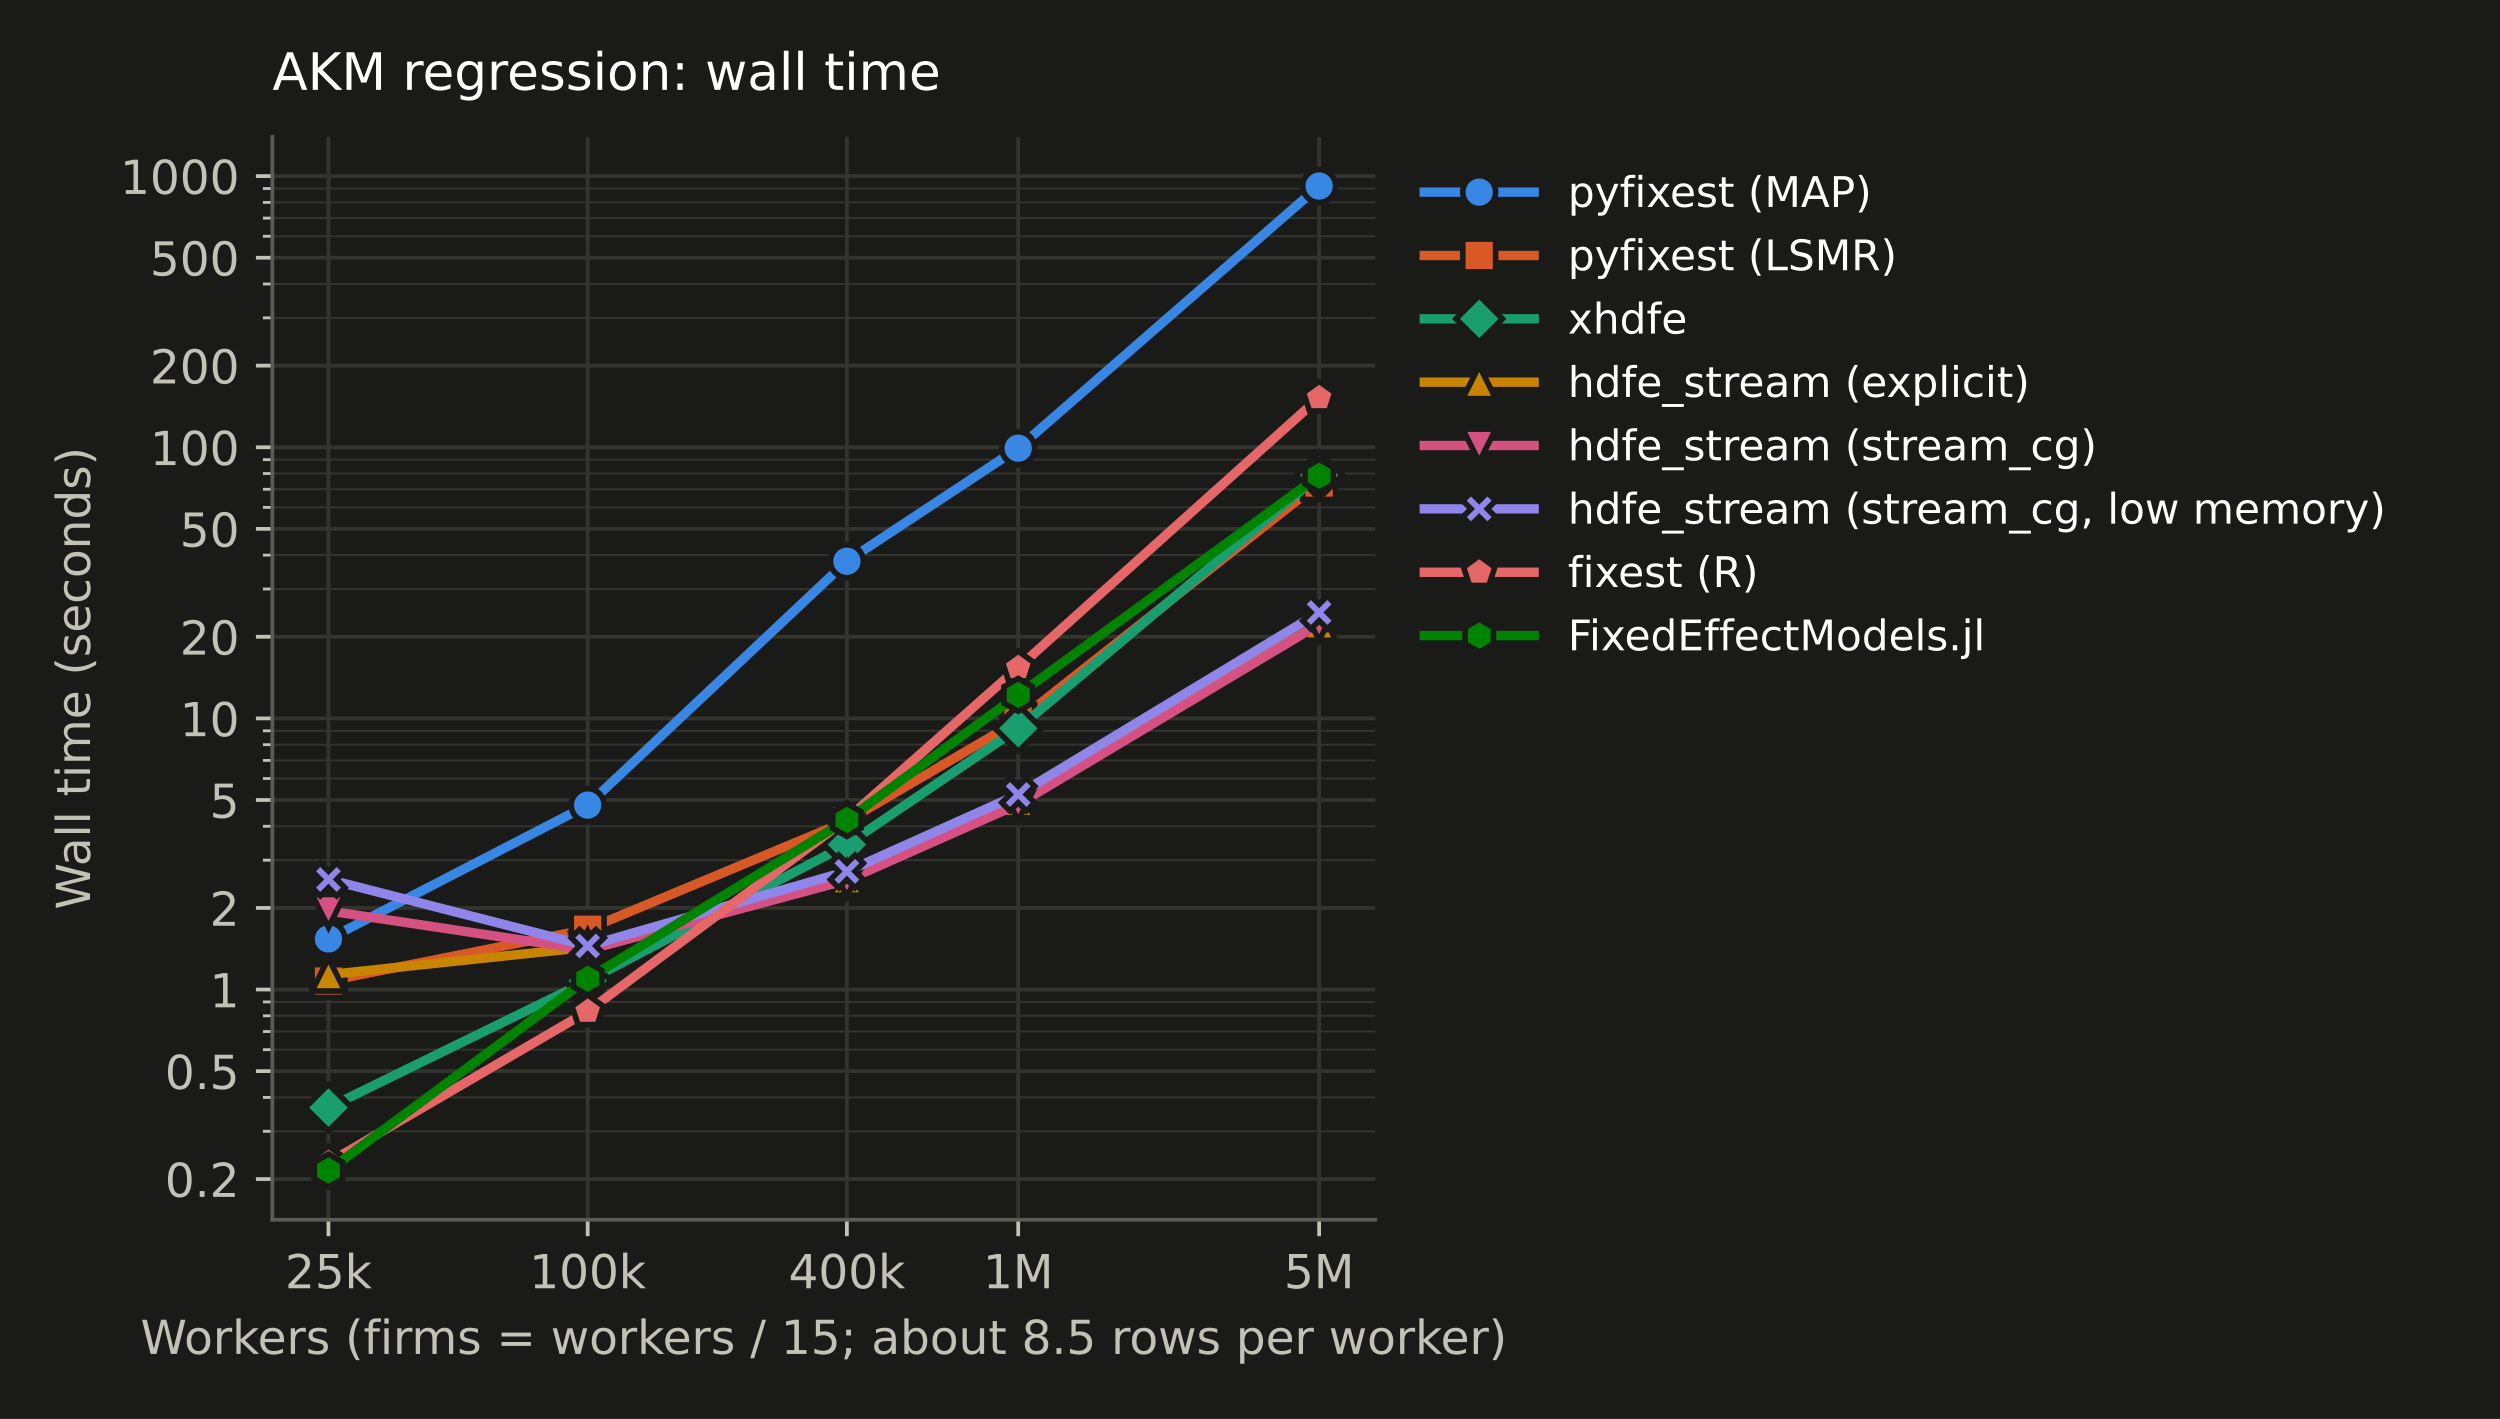
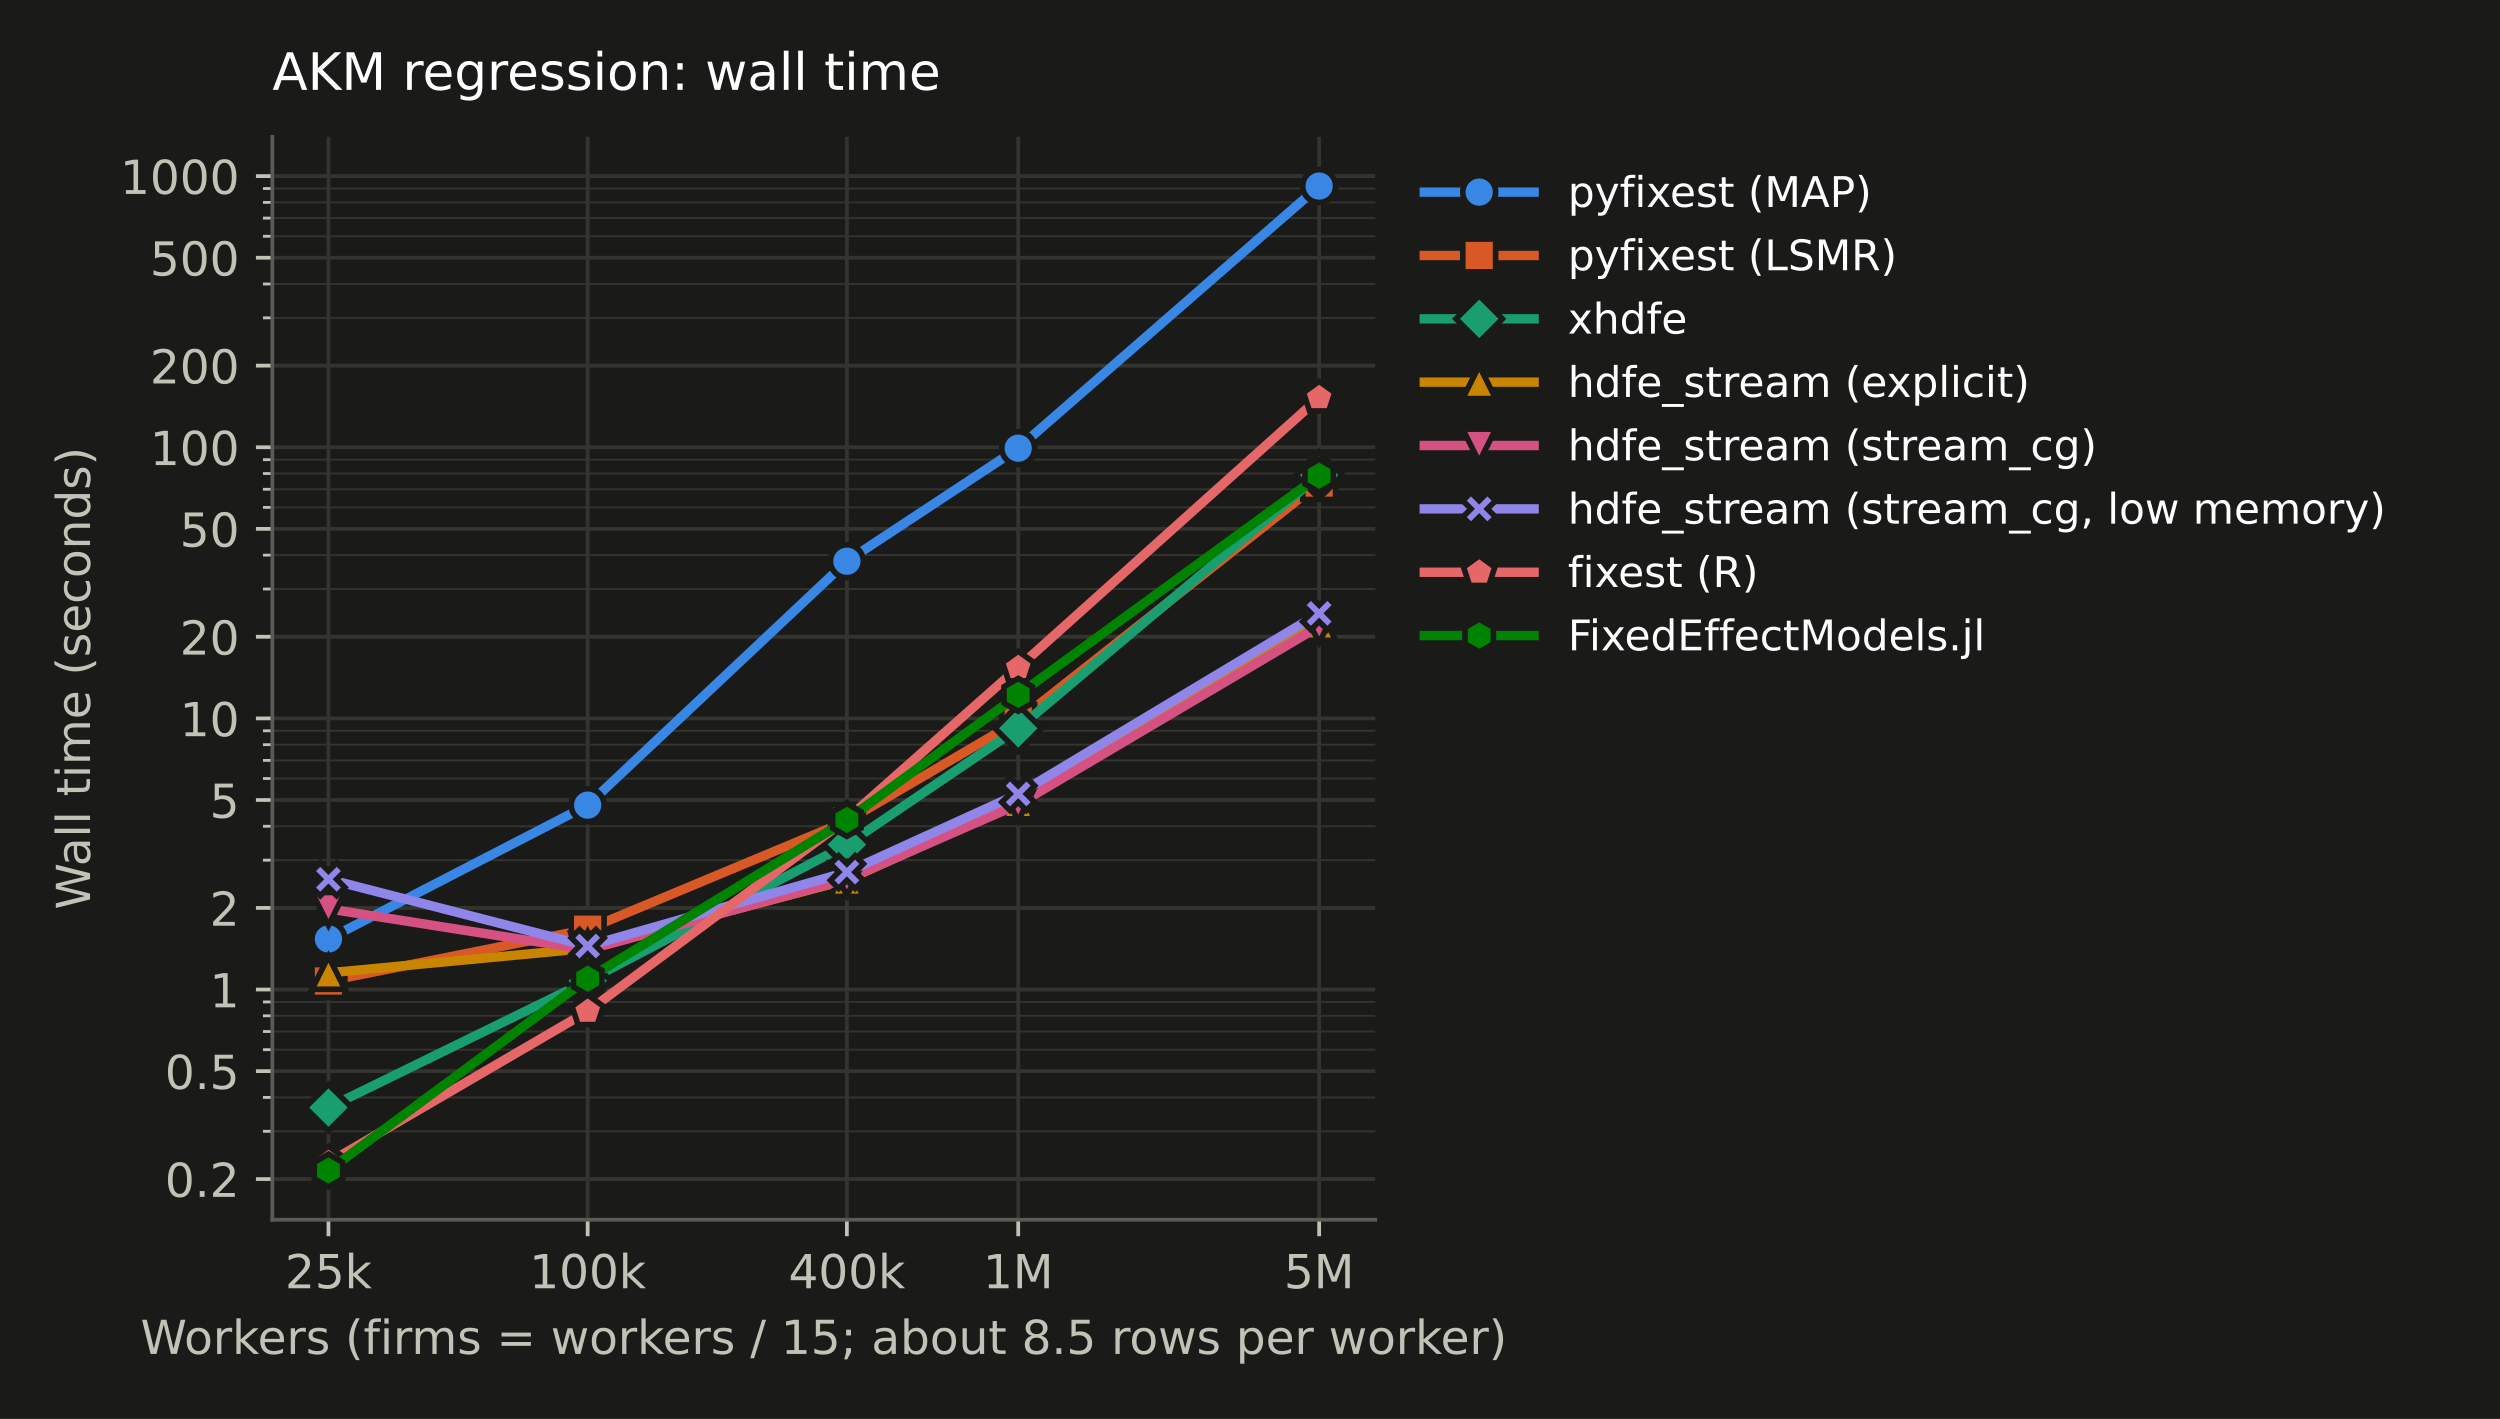
<svg xmlns="http://www.w3.org/2000/svg" xmlns:xlink="http://www.w3.org/1999/xlink" width="532.8pt" height="302.4pt" viewBox="0 0 532.8 302.4" version="1.1">
  <defs>
    <style type="text/css">*{stroke-linejoin: round; stroke-linecap: butt}</style>
  </defs>
  <g id="figure_1">
    <g id="patch_1">
      <path d="M 0 302.4  L 532.8 302.4  L 532.8 0  L 0 0  z " style="fill: #1a1a19" />
    </g>
    <g id="axes_1">
      <g id="patch_2">
        <path d="M 58.042 259.955  L 293.096 259.955  L 293.096 29.157  L 58.042 29.157  z " style="fill: #1a1a19" />
      </g>
      <g id="matplotlib.axis_1">
        <g id="xtick_1">
          <g id="line2d_1">
            <path d="M 70.001 259.955  L 70.001 29.157  " clip-path="url(#pcf14bb36ad)" style="fill: none; stroke: #34342f; stroke-width: 0.8; stroke-linecap: square" />
          </g>
          <g id="line2d_2">
            <defs>
              <path id="m5e53d894cf" d="M 0 0  L 0 3.5  " style="stroke: #c3c2b7; stroke-width: 0.8" />
            </defs>
            <g>
              <use xlink:href="#m5e53d894cf" x="70.001" y="259.955" style="fill: #c3c2b7; stroke: #c3c2b7; stroke-width: 0.8" />
            </g>
          </g>
          <g id="text_1">
            <text style="font-size: 10px; font-family: 'DejaVu Sans', 'Bitstream Vera Sans', 'Computer Modern Sans Serif', 'Lucida Grande', 'Verdana', 'Geneva', 'Lucid', 'Arial', 'Helvetica', 'Avant Garde', sans-serif; text-anchor: middle; fill: #c3c2b7" x="70.001" y="274.554" transform="rotate(-0 70.00137 274.5537)">25k</text>
          </g>
        </g>
        <g id="xtick_2">
          <g id="line2d_3">
            <path d="M 125.245 259.955  L 125.245 29.157  " clip-path="url(#pcf14bb36ad)" style="fill: none; stroke: #34342f; stroke-width: 0.8; stroke-linecap: square" />
          </g>
          <g id="line2d_4">
            <g>
              <use xlink:href="#m5e53d894cf" x="125.245" y="259.955" style="fill: #c3c2b7; stroke: #c3c2b7; stroke-width: 0.8" />
            </g>
          </g>
          <g id="text_2">
            <text style="font-size: 10px; font-family: 'DejaVu Sans', 'Bitstream Vera Sans', 'Computer Modern Sans Serif', 'Lucida Grande', 'Verdana', 'Geneva', 'Lucid', 'Arial', 'Helvetica', 'Avant Garde', sans-serif; text-anchor: middle; fill: #c3c2b7" x="125.245" y="274.554" transform="rotate(-0 125.2445 274.5537)">100k</text>
          </g>
        </g>
        <g id="xtick_3">
          <g id="line2d_5">
            <path d="M 180.488 259.955  L 180.488 29.157  " clip-path="url(#pcf14bb36ad)" style="fill: none; stroke: #34342f; stroke-width: 0.8; stroke-linecap: square" />
          </g>
          <g id="line2d_6">
            <g>
              <use xlink:href="#m5e53d894cf" x="180.488" y="259.955" style="fill: #c3c2b7; stroke: #c3c2b7; stroke-width: 0.8" />
            </g>
          </g>
          <g id="text_3">
            <text style="font-size: 10px; font-family: 'DejaVu Sans', 'Bitstream Vera Sans', 'Computer Modern Sans Serif', 'Lucida Grande', 'Verdana', 'Geneva', 'Lucid', 'Arial', 'Helvetica', 'Avant Garde', sans-serif; text-anchor: middle; fill: #c3c2b7" x="180.488" y="274.554" transform="rotate(-0 180.4877 274.5537)">400k</text>
          </g>
        </g>
        <g id="xtick_4">
          <g id="line2d_7">
            <path d="M 217.001 259.955  L 217.001 29.157  " clip-path="url(#pcf14bb36ad)" style="fill: none; stroke: #34342f; stroke-width: 0.8; stroke-linecap: square" />
          </g>
          <g id="line2d_8">
            <g>
              <use xlink:href="#m5e53d894cf" x="217.001" y="259.955" style="fill: #c3c2b7; stroke: #c3c2b7; stroke-width: 0.8" />
            </g>
          </g>
          <g id="text_4">
            <text style="font-size: 10px; font-family: 'DejaVu Sans', 'Bitstream Vera Sans', 'Computer Modern Sans Serif', 'Lucida Grande', 'Verdana', 'Geneva', 'Lucid', 'Arial', 'Helvetica', 'Avant Garde', sans-serif; text-anchor: middle; fill: #c3c2b7" x="217.001" y="274.553" transform="rotate(-0 217.0014 274.553)">1M</text>
          </g>
        </g>
        <g id="xtick_5">
          <g id="line2d_9">
            <path d="M 281.137 259.955  L 281.137 29.157  " clip-path="url(#pcf14bb36ad)" style="fill: none; stroke: #34342f; stroke-width: 0.8; stroke-linecap: square" />
          </g>
          <g id="line2d_10">
            <g>
              <use xlink:href="#m5e53d894cf" x="281.137" y="259.955" style="fill: #c3c2b7; stroke: #c3c2b7; stroke-width: 0.8" />
            </g>
          </g>
          <g id="text_5">
            <text style="font-size: 10px; font-family: 'DejaVu Sans', 'Bitstream Vera Sans', 'Computer Modern Sans Serif', 'Lucida Grande', 'Verdana', 'Geneva', 'Lucid', 'Arial', 'Helvetica', 'Avant Garde', sans-serif; text-anchor: middle; fill: #c3c2b7" x="281.137" y="274.553" transform="rotate(-0 281.1368 274.553)">5M</text>
          </g>
        </g>
        <g id="text_6">
          <text style="font-size: 10px; font-family: 'DejaVu Sans', 'Bitstream Vera Sans', 'Computer Modern Sans Serif', 'Lucida Grande', 'Verdana', 'Geneva', 'Lucid', 'Arial', 'Helvetica', 'Avant Garde', sans-serif; text-anchor: middle; fill: #c3c2b7" x="175.569" y="288.555" transform="rotate(-0 175.5691 288.5545)">Workers (firms = workers / 15; about 8.5 rows per worker)</text>
        </g>
      </g>
      <g id="matplotlib.axis_2">
        <g id="ytick_1">
          <g id="line2d_11">
            <path d="M 58.042 251.279  L 293.096 251.279  " clip-path="url(#pcf14bb36ad)" style="fill: none; stroke: #34342f; stroke-width: 0.8; stroke-linecap: square" />
          </g>
          <g id="line2d_12">
            <defs>
              <path id="m9ad4db9a4c" d="M 0 0  L -3.5 0  " style="stroke: #c3c2b7; stroke-width: 0.8" />
            </defs>
            <g>
              <use xlink:href="#m9ad4db9a4c" x="58.042" y="251.279" style="fill: #c3c2b7; stroke: #c3c2b7; stroke-width: 0.8" />
            </g>
          </g>
          <g id="text_7">
            <text style="font-size: 10px; font-family: 'DejaVu Sans', 'Bitstream Vera Sans', 'Computer Modern Sans Serif', 'Lucida Grande', 'Verdana', 'Geneva', 'Lucid', 'Arial', 'Helvetica', 'Avant Garde', sans-serif; text-anchor: end; fill: #c3c2b7" x="51.042" y="255.078" transform="rotate(-0 51.04234 255.0783)">0.2</text>
          </g>
        </g>
        <g id="ytick_2">
          <g id="line2d_13">
            <path d="M 58.042 228.284  L 293.096 228.284  " clip-path="url(#pcf14bb36ad)" style="fill: none; stroke: #34342f; stroke-width: 0.8; stroke-linecap: square" />
          </g>
          <g id="line2d_14">
            <g>
              <use xlink:href="#m9ad4db9a4c" x="58.042" y="228.284" style="fill: #c3c2b7; stroke: #c3c2b7; stroke-width: 0.8" />
            </g>
          </g>
          <g id="text_8">
            <text style="font-size: 10px; font-family: 'DejaVu Sans', 'Bitstream Vera Sans', 'Computer Modern Sans Serif', 'Lucida Grande', 'Verdana', 'Geneva', 'Lucid', 'Arial', 'Helvetica', 'Avant Garde', sans-serif; text-anchor: end; fill: #c3c2b7" x="51.042" y="232.083" transform="rotate(-0 51.04234 232.083)">0.5</text>
          </g>
        </g>
        <g id="ytick_3">
          <g id="line2d_15">
            <path d="M 58.042 210.889  L 293.096 210.889  " clip-path="url(#pcf14bb36ad)" style="fill: none; stroke: #34342f; stroke-width: 0.8; stroke-linecap: square" />
          </g>
          <g id="line2d_16">
            <g>
              <use xlink:href="#m9ad4db9a4c" x="58.042" y="210.889" style="fill: #c3c2b7; stroke: #c3c2b7; stroke-width: 0.8" />
            </g>
          </g>
          <g id="text_9">
            <text style="font-size: 10px; font-family: 'DejaVu Sans', 'Bitstream Vera Sans', 'Computer Modern Sans Serif', 'Lucida Grande', 'Verdana', 'Geneva', 'Lucid', 'Arial', 'Helvetica', 'Avant Garde', sans-serif; text-anchor: end; fill: #c3c2b7" x="51.042" y="214.688" transform="rotate(-0 51.04234 214.6877)">1</text>
          </g>
        </g>
        <g id="ytick_4">
          <g id="line2d_17">
            <path d="M 58.042 193.494  L 293.096 193.494  " clip-path="url(#pcf14bb36ad)" style="fill: none; stroke: #34342f; stroke-width: 0.8; stroke-linecap: square" />
          </g>
          <g id="line2d_18">
            <g>
              <use xlink:href="#m9ad4db9a4c" x="58.042" y="193.494" style="fill: #c3c2b7; stroke: #c3c2b7; stroke-width: 0.8" />
            </g>
          </g>
          <g id="text_10">
            <text style="font-size: 10px; font-family: 'DejaVu Sans', 'Bitstream Vera Sans', 'Computer Modern Sans Serif', 'Lucida Grande', 'Verdana', 'Geneva', 'Lucid', 'Arial', 'Helvetica', 'Avant Garde', sans-serif; text-anchor: end; fill: #c3c2b7" x="51.042" y="197.292" transform="rotate(-0 51.04234 197.2924)">2</text>
          </g>
        </g>
        <g id="ytick_5">
          <g id="line2d_19">
            <path d="M 58.042 170.498  L 293.096 170.498  " clip-path="url(#pcf14bb36ad)" style="fill: none; stroke: #34342f; stroke-width: 0.8; stroke-linecap: square" />
          </g>
          <g id="line2d_20">
            <g>
              <use xlink:href="#m9ad4db9a4c" x="58.042" y="170.498" style="fill: #c3c2b7; stroke: #c3c2b7; stroke-width: 0.8" />
            </g>
          </g>
          <g id="text_11">
            <text style="font-size: 10px; font-family: 'DejaVu Sans', 'Bitstream Vera Sans', 'Computer Modern Sans Serif', 'Lucida Grande', 'Verdana', 'Geneva', 'Lucid', 'Arial', 'Helvetica', 'Avant Garde', sans-serif; text-anchor: end; fill: #c3c2b7" x="51.042" y="174.297" transform="rotate(-0 51.04234 174.2971)">5</text>
          </g>
        </g>
        <g id="ytick_6">
          <g id="line2d_21">
            <path d="M 58.042 153.103  L 293.096 153.103  " clip-path="url(#pcf14bb36ad)" style="fill: none; stroke: #34342f; stroke-width: 0.8; stroke-linecap: square" />
          </g>
          <g id="line2d_22">
            <g>
              <use xlink:href="#m9ad4db9a4c" x="58.042" y="153.103" style="fill: #c3c2b7; stroke: #c3c2b7; stroke-width: 0.8" />
            </g>
          </g>
          <g id="text_12">
            <text style="font-size: 10px; font-family: 'DejaVu Sans', 'Bitstream Vera Sans', 'Computer Modern Sans Serif', 'Lucida Grande', 'Verdana', 'Geneva', 'Lucid', 'Arial', 'Helvetica', 'Avant Garde', sans-serif; text-anchor: end; fill: #c3c2b7" x="51.042" y="156.902" transform="rotate(-0 51.04234 156.9018)">10</text>
          </g>
        </g>
        <g id="ytick_7">
          <g id="line2d_23">
            <path d="M 58.042 135.708  L 293.096 135.708  " clip-path="url(#pcf14bb36ad)" style="fill: none; stroke: #34342f; stroke-width: 0.8; stroke-linecap: square" />
          </g>
          <g id="line2d_24">
            <g>
              <use xlink:href="#m9ad4db9a4c" x="58.042" y="135.708" style="fill: #c3c2b7; stroke: #c3c2b7; stroke-width: 0.8" />
            </g>
          </g>
          <g id="text_13">
            <text style="font-size: 10px; font-family: 'DejaVu Sans', 'Bitstream Vera Sans', 'Computer Modern Sans Serif', 'Lucida Grande', 'Verdana', 'Geneva', 'Lucid', 'Arial', 'Helvetica', 'Avant Garde', sans-serif; text-anchor: end; fill: #c3c2b7" x="51.042" y="139.506" transform="rotate(-0 51.04234 139.5065)">20</text>
          </g>
        </g>
        <g id="ytick_8">
          <g id="line2d_25">
            <path d="M 58.042 112.712  L 293.096 112.712  " clip-path="url(#pcf14bb36ad)" style="fill: none; stroke: #34342f; stroke-width: 0.8; stroke-linecap: square" />
          </g>
          <g id="line2d_26">
            <g>
              <use xlink:href="#m9ad4db9a4c" x="58.042" y="112.712" style="fill: #c3c2b7; stroke: #c3c2b7; stroke-width: 0.8" />
            </g>
          </g>
          <g id="text_14">
            <text style="font-size: 10px; font-family: 'DejaVu Sans', 'Bitstream Vera Sans', 'Computer Modern Sans Serif', 'Lucida Grande', 'Verdana', 'Geneva', 'Lucid', 'Arial', 'Helvetica', 'Avant Garde', sans-serif; text-anchor: end; fill: #c3c2b7" x="51.042" y="116.511" transform="rotate(-0 51.04234 116.5111)">50</text>
          </g>
        </g>
        <g id="ytick_9">
          <g id="line2d_27">
            <path d="M 58.042 95.317  L 293.096 95.317  " clip-path="url(#pcf14bb36ad)" style="fill: none; stroke: #34342f; stroke-width: 0.8; stroke-linecap: square" />
          </g>
          <g id="line2d_28">
            <g>
              <use xlink:href="#m9ad4db9a4c" x="58.042" y="95.317" style="fill: #c3c2b7; stroke: #c3c2b7; stroke-width: 0.8" />
            </g>
          </g>
          <g id="text_15">
            <text style="font-size: 10px; font-family: 'DejaVu Sans', 'Bitstream Vera Sans', 'Computer Modern Sans Serif', 'Lucida Grande', 'Verdana', 'Geneva', 'Lucid', 'Arial', 'Helvetica', 'Avant Garde', sans-serif; text-anchor: end; fill: #c3c2b7" x="51.042" y="99.116" transform="rotate(-0 51.04234 99.11586)">100</text>
          </g>
        </g>
        <g id="ytick_10">
          <g id="line2d_29">
            <path d="M 58.042 77.922  L 293.096 77.922  " clip-path="url(#pcf14bb36ad)" style="fill: none; stroke: #34342f; stroke-width: 0.8; stroke-linecap: square" />
          </g>
          <g id="line2d_30">
            <g>
              <use xlink:href="#m9ad4db9a4c" x="58.042" y="77.922" style="fill: #c3c2b7; stroke: #c3c2b7; stroke-width: 0.8" />
            </g>
          </g>
          <g id="text_16">
            <text style="font-size: 10px; font-family: 'DejaVu Sans', 'Bitstream Vera Sans', 'Computer Modern Sans Serif', 'Lucida Grande', 'Verdana', 'Geneva', 'Lucid', 'Arial', 'Helvetica', 'Avant Garde', sans-serif; text-anchor: end; fill: #c3c2b7" x="51.042" y="81.721" transform="rotate(-0 51.04234 81.72056)">200</text>
          </g>
        </g>
        <g id="ytick_11">
          <g id="line2d_31">
            <path d="M 58.042 54.926  L 293.096 54.926  " clip-path="url(#pcf14bb36ad)" style="fill: none; stroke: #34342f; stroke-width: 0.8; stroke-linecap: square" />
          </g>
          <g id="line2d_32">
            <g>
              <use xlink:href="#m9ad4db9a4c" x="58.042" y="54.926" style="fill: #c3c2b7; stroke: #c3c2b7; stroke-width: 0.8" />
            </g>
          </g>
          <g id="text_17">
            <text style="font-size: 10px; font-family: 'DejaVu Sans', 'Bitstream Vera Sans', 'Computer Modern Sans Serif', 'Lucida Grande', 'Verdana', 'Geneva', 'Lucid', 'Arial', 'Helvetica', 'Avant Garde', sans-serif; text-anchor: end; fill: #c3c2b7" x="51.042" y="58.725" transform="rotate(-0 51.04234 58.72524)">500</text>
          </g>
        </g>
        <g id="ytick_12">
          <g id="line2d_33">
            <path d="M 58.042 37.531  L 293.096 37.531  " clip-path="url(#pcf14bb36ad)" style="fill: none; stroke: #34342f; stroke-width: 0.8; stroke-linecap: square" />
          </g>
          <g id="line2d_34">
            <g>
              <use xlink:href="#m9ad4db9a4c" x="58.042" y="37.531" style="fill: #c3c2b7; stroke: #c3c2b7; stroke-width: 0.8" />
            </g>
          </g>
          <g id="text_18">
            <text style="font-size: 10px; font-family: 'DejaVu Sans', 'Bitstream Vera Sans', 'Computer Modern Sans Serif', 'Lucida Grande', 'Verdana', 'Geneva', 'Lucid', 'Arial', 'Helvetica', 'Avant Garde', sans-serif; text-anchor: end; fill: #c3c2b7" x="51.042" y="41.33" transform="rotate(-0 51.04234 41.32995)">1000</text>
          </g>
        </g>
        <g id="ytick_13">
          <g id="line2d_35">
            <path d="M 58.042 241.104  L 293.096 241.104  " clip-path="url(#pcf14bb36ad)" style="fill: none; stroke: #34342f; stroke-width: 0.4; stroke-linecap: square" />
          </g>
          <g id="line2d_36">
            <defs>
              <path id="m36811fcc21" d="M 0 0  L -2 0  " style="stroke: #c3c2b7; stroke-width: 0.6" />
            </defs>
            <g>
              <use xlink:href="#m36811fcc21" x="58.042" y="241.104" style="fill: #c3c2b7; stroke: #c3c2b7; stroke-width: 0.6" />
            </g>
          </g>
        </g>
        <g id="ytick_14">
          <g id="line2d_37">
            <path d="M 58.042 233.884  L 293.096 233.884  " clip-path="url(#pcf14bb36ad)" style="fill: none; stroke: #34342f; stroke-width: 0.4; stroke-linecap: square" />
          </g>
          <g id="line2d_38">
            <g>
              <use xlink:href="#m36811fcc21" x="58.042" y="233.884" style="fill: #c3c2b7; stroke: #c3c2b7; stroke-width: 0.6" />
            </g>
          </g>
        </g>
        <g id="ytick_15">
          <g id="line2d_39">
            <path d="M 58.042 223.709  L 293.096 223.709  " clip-path="url(#pcf14bb36ad)" style="fill: none; stroke: #34342f; stroke-width: 0.4; stroke-linecap: square" />
          </g>
          <g id="line2d_40">
            <g>
              <use xlink:href="#m36811fcc21" x="58.042" y="223.709" style="fill: #c3c2b7; stroke: #c3c2b7; stroke-width: 0.6" />
            </g>
          </g>
        </g>
        <g id="ytick_16">
          <g id="line2d_41">
            <path d="M 58.042 219.84  L 293.096 219.84  " clip-path="url(#pcf14bb36ad)" style="fill: none; stroke: #34342f; stroke-width: 0.4; stroke-linecap: square" />
          </g>
          <g id="line2d_42">
            <g>
              <use xlink:href="#m36811fcc21" x="58.042" y="219.84" style="fill: #c3c2b7; stroke: #c3c2b7; stroke-width: 0.6" />
            </g>
          </g>
        </g>
        <g id="ytick_17">
          <g id="line2d_43">
            <path d="M 58.042 216.489  L 293.096 216.489  " clip-path="url(#pcf14bb36ad)" style="fill: none; stroke: #34342f; stroke-width: 0.4; stroke-linecap: square" />
          </g>
          <g id="line2d_44">
            <g>
              <use xlink:href="#m36811fcc21" x="58.042" y="216.489" style="fill: #c3c2b7; stroke: #c3c2b7; stroke-width: 0.6" />
            </g>
          </g>
        </g>
        <g id="ytick_18">
          <g id="line2d_45">
            <path d="M 58.042 213.533  L 293.096 213.533  " clip-path="url(#pcf14bb36ad)" style="fill: none; stroke: #34342f; stroke-width: 0.4; stroke-linecap: square" />
          </g>
          <g id="line2d_46">
            <g>
              <use xlink:href="#m36811fcc21" x="58.042" y="213.533" style="fill: #c3c2b7; stroke: #c3c2b7; stroke-width: 0.6" />
            </g>
          </g>
        </g>
        <g id="ytick_19">
          <g id="line2d_47">
            <path d="M 58.042 183.318  L 293.096 183.318  " clip-path="url(#pcf14bb36ad)" style="fill: none; stroke: #34342f; stroke-width: 0.4; stroke-linecap: square" />
          </g>
          <g id="line2d_48">
            <g>
              <use xlink:href="#m36811fcc21" x="58.042" y="183.318" style="fill: #c3c2b7; stroke: #c3c2b7; stroke-width: 0.6" />
            </g>
          </g>
        </g>
        <g id="ytick_20">
          <g id="line2d_49">
            <path d="M 58.042 176.098  L 293.096 176.098  " clip-path="url(#pcf14bb36ad)" style="fill: none; stroke: #34342f; stroke-width: 0.4; stroke-linecap: square" />
          </g>
          <g id="line2d_50">
            <g>
              <use xlink:href="#m36811fcc21" x="58.042" y="176.098" style="fill: #c3c2b7; stroke: #c3c2b7; stroke-width: 0.6" />
            </g>
          </g>
        </g>
        <g id="ytick_21">
          <g id="line2d_51">
            <path d="M 58.042 165.923  L 293.096 165.923  " clip-path="url(#pcf14bb36ad)" style="fill: none; stroke: #34342f; stroke-width: 0.4; stroke-linecap: square" />
          </g>
          <g id="line2d_52">
            <g>
              <use xlink:href="#m36811fcc21" x="58.042" y="165.923" style="fill: #c3c2b7; stroke: #c3c2b7; stroke-width: 0.6" />
            </g>
          </g>
        </g>
        <g id="ytick_22">
          <g id="line2d_53">
            <path d="M 58.042 162.054  L 293.096 162.054  " clip-path="url(#pcf14bb36ad)" style="fill: none; stroke: #34342f; stroke-width: 0.4; stroke-linecap: square" />
          </g>
          <g id="line2d_54">
            <g>
              <use xlink:href="#m36811fcc21" x="58.042" y="162.054" style="fill: #c3c2b7; stroke: #c3c2b7; stroke-width: 0.6" />
            </g>
          </g>
        </g>
        <g id="ytick_23">
          <g id="line2d_55">
            <path d="M 58.042 158.703  L 293.096 158.703  " clip-path="url(#pcf14bb36ad)" style="fill: none; stroke: #34342f; stroke-width: 0.4; stroke-linecap: square" />
          </g>
          <g id="line2d_56">
            <g>
              <use xlink:href="#m36811fcc21" x="58.042" y="158.703" style="fill: #c3c2b7; stroke: #c3c2b7; stroke-width: 0.6" />
            </g>
          </g>
        </g>
        <g id="ytick_24">
          <g id="line2d_57">
            <path d="M 58.042 155.747  L 293.096 155.747  " clip-path="url(#pcf14bb36ad)" style="fill: none; stroke: #34342f; stroke-width: 0.4; stroke-linecap: square" />
          </g>
          <g id="line2d_58">
            <g>
              <use xlink:href="#m36811fcc21" x="58.042" y="155.747" style="fill: #c3c2b7; stroke: #c3c2b7; stroke-width: 0.6" />
            </g>
          </g>
        </g>
        <g id="ytick_25">
          <g id="line2d_59">
            <path d="M 58.042 125.532  L 293.096 125.532  " clip-path="url(#pcf14bb36ad)" style="fill: none; stroke: #34342f; stroke-width: 0.4; stroke-linecap: square" />
          </g>
          <g id="line2d_60">
            <g>
              <use xlink:href="#m36811fcc21" x="58.042" y="125.532" style="fill: #c3c2b7; stroke: #c3c2b7; stroke-width: 0.6" />
            </g>
          </g>
        </g>
        <g id="ytick_26">
          <g id="line2d_61">
            <path d="M 58.042 118.312  L 293.096 118.312  " clip-path="url(#pcf14bb36ad)" style="fill: none; stroke: #34342f; stroke-width: 0.4; stroke-linecap: square" />
          </g>
          <g id="line2d_62">
            <g>
              <use xlink:href="#m36811fcc21" x="58.042" y="118.312" style="fill: #c3c2b7; stroke: #c3c2b7; stroke-width: 0.6" />
            </g>
          </g>
        </g>
        <g id="ytick_27">
          <g id="line2d_63">
            <path d="M 58.042 108.137  L 293.096 108.137  " clip-path="url(#pcf14bb36ad)" style="fill: none; stroke: #34342f; stroke-width: 0.4; stroke-linecap: square" />
          </g>
          <g id="line2d_64">
            <g>
              <use xlink:href="#m36811fcc21" x="58.042" y="108.137" style="fill: #c3c2b7; stroke: #c3c2b7; stroke-width: 0.6" />
            </g>
          </g>
        </g>
        <g id="ytick_28">
          <g id="line2d_65">
            <path d="M 58.042 104.268  L 293.096 104.268  " clip-path="url(#pcf14bb36ad)" style="fill: none; stroke: #34342f; stroke-width: 0.4; stroke-linecap: square" />
          </g>
          <g id="line2d_66">
            <g>
              <use xlink:href="#m36811fcc21" x="58.042" y="104.268" style="fill: #c3c2b7; stroke: #c3c2b7; stroke-width: 0.6" />
            </g>
          </g>
        </g>
        <g id="ytick_29">
          <g id="line2d_67">
            <path d="M 58.042 100.917  L 293.096 100.917  " clip-path="url(#pcf14bb36ad)" style="fill: none; stroke: #34342f; stroke-width: 0.4; stroke-linecap: square" />
          </g>
          <g id="line2d_68">
            <g>
              <use xlink:href="#m36811fcc21" x="58.042" y="100.917" style="fill: #c3c2b7; stroke: #c3c2b7; stroke-width: 0.6" />
            </g>
          </g>
        </g>
        <g id="ytick_30">
          <g id="line2d_69">
            <path d="M 58.042 97.961  L 293.096 97.961  " clip-path="url(#pcf14bb36ad)" style="fill: none; stroke: #34342f; stroke-width: 0.4; stroke-linecap: square" />
          </g>
          <g id="line2d_70">
            <g>
              <use xlink:href="#m36811fcc21" x="58.042" y="97.961" style="fill: #c3c2b7; stroke: #c3c2b7; stroke-width: 0.6" />
            </g>
          </g>
        </g>
        <g id="ytick_31">
          <g id="line2d_71">
            <path d="M 58.042 67.746  L 293.096 67.746  " clip-path="url(#pcf14bb36ad)" style="fill: none; stroke: #34342f; stroke-width: 0.4; stroke-linecap: square" />
          </g>
          <g id="line2d_72">
            <g>
              <use xlink:href="#m36811fcc21" x="58.042" y="67.746" style="fill: #c3c2b7; stroke: #c3c2b7; stroke-width: 0.6" />
            </g>
          </g>
        </g>
        <g id="ytick_32">
          <g id="line2d_73">
            <path d="M 58.042 60.526  L 293.096 60.526  " clip-path="url(#pcf14bb36ad)" style="fill: none; stroke: #34342f; stroke-width: 0.4; stroke-linecap: square" />
          </g>
          <g id="line2d_74">
            <g>
              <use xlink:href="#m36811fcc21" x="58.042" y="60.526" style="fill: #c3c2b7; stroke: #c3c2b7; stroke-width: 0.6" />
            </g>
          </g>
        </g>
        <g id="ytick_33">
          <g id="line2d_75">
            <path d="M 58.042 50.351  L 293.096 50.351  " clip-path="url(#pcf14bb36ad)" style="fill: none; stroke: #34342f; stroke-width: 0.4; stroke-linecap: square" />
          </g>
          <g id="line2d_76">
            <g>
              <use xlink:href="#m36811fcc21" x="58.042" y="50.351" style="fill: #c3c2b7; stroke: #c3c2b7; stroke-width: 0.6" />
            </g>
          </g>
        </g>
        <g id="ytick_34">
          <g id="line2d_77">
            <path d="M 58.042 46.482  L 293.096 46.482  " clip-path="url(#pcf14bb36ad)" style="fill: none; stroke: #34342f; stroke-width: 0.4; stroke-linecap: square" />
          </g>
          <g id="line2d_78">
            <g>
              <use xlink:href="#m36811fcc21" x="58.042" y="46.482" style="fill: #c3c2b7; stroke: #c3c2b7; stroke-width: 0.6" />
            </g>
          </g>
        </g>
        <g id="ytick_35">
          <g id="line2d_79">
            <path d="M 58.042 43.131  L 293.096 43.131  " clip-path="url(#pcf14bb36ad)" style="fill: none; stroke: #34342f; stroke-width: 0.4; stroke-linecap: square" />
          </g>
          <g id="line2d_80">
            <g>
              <use xlink:href="#m36811fcc21" x="58.042" y="43.131" style="fill: #c3c2b7; stroke: #c3c2b7; stroke-width: 0.6" />
            </g>
          </g>
        </g>
        <g id="ytick_36">
          <g id="line2d_81">
            <path d="M 58.042 40.175  L 293.096 40.175  " clip-path="url(#pcf14bb36ad)" style="fill: none; stroke: #34342f; stroke-width: 0.4; stroke-linecap: square" />
          </g>
          <g id="line2d_82">
            <g>
              <use xlink:href="#m36811fcc21" x="58.042" y="40.175" style="fill: #c3c2b7; stroke: #c3c2b7; stroke-width: 0.6" />
            </g>
          </g>
        </g>
        <g id="text_19">
          <text style="font-size: 10px; font-family: 'DejaVu Sans', 'Bitstream Vera Sans', 'Computer Modern Sans Serif', 'Lucida Grande', 'Verdana', 'Geneva', 'Lucid', 'Arial', 'Helvetica', 'Avant Garde', sans-serif; text-anchor: middle; fill: #c3c2b7" x="19.19" y="144.556" transform="rotate(-90 19.19 144.5564)">Wall time (seconds)</text>
        </g>
      </g>
      <g id="patch_3">
        <path d="M 58.042 259.955  L 58.042 29.157  " style="fill: none; stroke: #5b5a55; stroke-width: 0.8; stroke-linejoin: miter; stroke-linecap: square" />
      </g>
      <g id="patch_4">
        <path d="M 58.042 259.955  L 293.096 259.955  " style="fill: none; stroke: #5b5a55; stroke-width: 0.8; stroke-linejoin: miter; stroke-linecap: square" />
      </g>
      <g id="line2d_83">
        <path d="M 70.001 200.118  L 125.245 171.586  L 180.488 119.609  L 217.001 95.518  L 281.137 39.648  " clip-path="url(#pcf14bb36ad)" style="fill: none; stroke: #3987e5; stroke-width: 2; stroke-linecap: square" />
        <defs>
          <path id="m9568807331" d="M 0 3.5  C 0.928 3.5 1.819 3.131 2.475 2.475  C 3.131 1.819 3.5 0.928 3.5 0  C 3.5 -0.928 3.131 -1.819 2.475 -2.475  C 1.819 -3.131 0.928 -3.5 0 -3.5  C -0.928 -3.5 -1.819 -3.131 -2.475 -2.475  C -3.131 -1.819 -3.5 -0.928 -3.5 0  C -3.5 0.928 -3.131 1.819 -2.475 2.475  C -1.819 3.131 -0.928 3.5 0 3.5  z " style="stroke: #1a1a19; stroke-width: 1.2" />
        </defs>
        <g clip-path="url(#pcf14bb36ad)">
          <use xlink:href="#m9568807331" x="70.001" y="200.118" style="fill: #3987e5; stroke: #1a1a19; stroke-width: 1.2" />
          <use xlink:href="#m9568807331" x="125.245" y="171.586" style="fill: #3987e5; stroke: #1a1a19; stroke-width: 1.2" />
          <use xlink:href="#m9568807331" x="180.488" y="119.609" style="fill: #3987e5; stroke: #1a1a19; stroke-width: 1.2" />
          <use xlink:href="#m9568807331" x="217.001" y="95.518" style="fill: #3987e5; stroke: #1a1a19; stroke-width: 1.2" />
          <use xlink:href="#m9568807331" x="281.137" y="39.648" style="fill: #3987e5; stroke: #1a1a19; stroke-width: 1.2" />
        </g>
      </g>
      <g id="line2d_84">
        <path d="M 70.001 209.074  L 125.245 198.034  L 180.488 174.982  L 217.001 153.595  L 281.137 102.946  " clip-path="url(#pcf14bb36ad)" style="fill: none; stroke: #d95926; stroke-width: 2; stroke-linecap: square" />
        <defs>
          <path id="m72b074f4e4" d="M -3.5 3.5  L 3.5 3.5  L 3.5 -3.5  L -3.5 -3.5  z " style="stroke: #1a1a19; stroke-width: 1.2; stroke-linejoin: miter" />
        </defs>
        <g clip-path="url(#pcf14bb36ad)">
          <use xlink:href="#m72b074f4e4" x="70.001" y="209.074" style="fill: #d95926; stroke: #1a1a19; stroke-width: 1.2; stroke-linejoin: miter" />
          <use xlink:href="#m72b074f4e4" x="125.245" y="198.034" style="fill: #d95926; stroke: #1a1a19; stroke-width: 1.2; stroke-linejoin: miter" />
          <use xlink:href="#m72b074f4e4" x="180.488" y="174.982" style="fill: #d95926; stroke: #1a1a19; stroke-width: 1.2; stroke-linejoin: miter" />
          <use xlink:href="#m72b074f4e4" x="217.001" y="153.595" style="fill: #d95926; stroke: #1a1a19; stroke-width: 1.2; stroke-linejoin: miter" />
          <use xlink:href="#m72b074f4e4" x="281.137" y="102.946" style="fill: #d95926; stroke: #1a1a19; stroke-width: 1.2; stroke-linejoin: miter" />
        </g>
      </g>
      <g id="line2d_85">
        <path d="M 70.001 236.045  L 125.245 209.027  L 180.488 180  L 217.001 155.226  L 281.137 101.264  " clip-path="url(#pcf14bb36ad)" style="fill: none; stroke: #199e70; stroke-width: 2; stroke-linecap: square" />
        <defs>
          <path id="mc92329f68a" d="M -0 4.95  L 4.95 0  L 0 -4.95  L -4.95 -0  z " style="stroke: #1a1a19; stroke-width: 1.2; stroke-linejoin: miter" />
        </defs>
        <g clip-path="url(#pcf14bb36ad)">
          <use xlink:href="#mc92329f68a" x="70.001" y="236.045" style="fill: #199e70; stroke: #1a1a19; stroke-width: 1.2; stroke-linejoin: miter" />
          <use xlink:href="#mc92329f68a" x="125.245" y="209.027" style="fill: #199e70; stroke: #1a1a19; stroke-width: 1.2; stroke-linejoin: miter" />
          <use xlink:href="#mc92329f68a" x="180.488" y="180" style="fill: #199e70; stroke: #1a1a19; stroke-width: 1.2; stroke-linejoin: miter" />
          <use xlink:href="#mc92329f68a" x="217.001" y="155.226" style="fill: #199e70; stroke: #1a1a19; stroke-width: 1.2; stroke-linejoin: miter" />
          <use xlink:href="#mc92329f68a" x="281.137" y="101.264" style="fill: #199e70; stroke: #1a1a19; stroke-width: 1.2; stroke-linejoin: miter" />
        </g>
      </g>
      <g id="line2d_86">
-         <path d="M 70.001 207.711  L 125.245 201.86  L 180.488 187.269  L 217.001 170.786  L 281.137 132.947  " clip-path="url(#pcf14bb36ad)" style="fill: none; stroke: #c98500; stroke-width: 2; stroke-linecap: square" />
+         <path d="M 70.001 207.338  L 125.245 202.106  L 180.488 187.545  L 217.001 171  L 281.137 132.962  " clip-path="url(#pcf14bb36ad)" style="fill: none; stroke: #c98500; stroke-width: 2; stroke-linecap: square" />
        <defs>
          <path id="m5706476258" d="M 0 -3.5  L -3.5 3.5  L 3.5 3.5  z " style="stroke: #1a1a19; stroke-width: 1.2; stroke-linejoin: miter" />
        </defs>
        <g clip-path="url(#pcf14bb36ad)">
-           <use xlink:href="#m5706476258" x="70.001" y="207.711" style="fill: #c98500; stroke: #1a1a19; stroke-width: 1.2; stroke-linejoin: miter" />
-           <use xlink:href="#m5706476258" x="125.245" y="201.86" style="fill: #c98500; stroke: #1a1a19; stroke-width: 1.2; stroke-linejoin: miter" />
-           <use xlink:href="#m5706476258" x="180.488" y="187.269" style="fill: #c98500; stroke: #1a1a19; stroke-width: 1.2; stroke-linejoin: miter" />
-           <use xlink:href="#m5706476258" x="217.001" y="170.786" style="fill: #c98500; stroke: #1a1a19; stroke-width: 1.2; stroke-linejoin: miter" />
-           <use xlink:href="#m5706476258" x="281.137" y="132.947" style="fill: #c98500; stroke: #1a1a19; stroke-width: 1.2; stroke-linejoin: miter" />
+           <use xlink:href="#m5706476258" x="70.001" y="207.338" style="fill: #c98500; stroke: #1a1a19; stroke-width: 1.2; stroke-linejoin: miter" />
+           <use xlink:href="#m5706476258" x="125.245" y="202.106" style="fill: #c98500; stroke: #1a1a19; stroke-width: 1.2; stroke-linejoin: miter" />
+           <use xlink:href="#m5706476258" x="180.488" y="187.545" style="fill: #c98500; stroke: #1a1a19; stroke-width: 1.2; stroke-linejoin: miter" />
+           <use xlink:href="#m5706476258" x="217.001" y="171" style="fill: #c98500; stroke: #1a1a19; stroke-width: 1.2; stroke-linejoin: miter" />
+           <use xlink:href="#m5706476258" x="281.137" y="132.962" style="fill: #c98500; stroke: #1a1a19; stroke-width: 1.2; stroke-linejoin: miter" />
        </g>
      </g>
      <g id="line2d_87">
-         <path d="M 70.001 194.129  L 125.245 202.463  L 180.488 187.574  L 217.001 171.398  L 281.137 133.01  " clip-path="url(#pcf14bb36ad)" style="fill: none; stroke: #d55181; stroke-width: 2; stroke-linecap: square" />
+         <path d="M 70.001 193.695  L 125.245 202.427  L 180.488 187.357  L 217.001 171.424  L 281.137 133.474  " clip-path="url(#pcf14bb36ad)" style="fill: none; stroke: #d55181; stroke-width: 2; stroke-linecap: square" />
        <defs>
          <path id="mc97f44e263" d="M -0 3.5  L 3.5 -3.5  L -3.5 -3.5  z " style="stroke: #1a1a19; stroke-width: 1.2; stroke-linejoin: miter" />
        </defs>
        <g clip-path="url(#pcf14bb36ad)">
-           <use xlink:href="#mc97f44e263" x="70.001" y="194.129" style="fill: #d55181; stroke: #1a1a19; stroke-width: 1.2; stroke-linejoin: miter" />
-           <use xlink:href="#mc97f44e263" x="125.245" y="202.463" style="fill: #d55181; stroke: #1a1a19; stroke-width: 1.2; stroke-linejoin: miter" />
-           <use xlink:href="#mc97f44e263" x="180.488" y="187.574" style="fill: #d55181; stroke: #1a1a19; stroke-width: 1.2; stroke-linejoin: miter" />
-           <use xlink:href="#mc97f44e263" x="217.001" y="171.398" style="fill: #d55181; stroke: #1a1a19; stroke-width: 1.2; stroke-linejoin: miter" />
-           <use xlink:href="#mc97f44e263" x="281.137" y="133.01" style="fill: #d55181; stroke: #1a1a19; stroke-width: 1.2; stroke-linejoin: miter" />
+           <use xlink:href="#mc97f44e263" x="70.001" y="193.695" style="fill: #d55181; stroke: #1a1a19; stroke-width: 1.2; stroke-linejoin: miter" />
+           <use xlink:href="#mc97f44e263" x="125.245" y="202.427" style="fill: #d55181; stroke: #1a1a19; stroke-width: 1.2; stroke-linejoin: miter" />
+           <use xlink:href="#mc97f44e263" x="180.488" y="187.357" style="fill: #d55181; stroke: #1a1a19; stroke-width: 1.2; stroke-linejoin: miter" />
+           <use xlink:href="#mc97f44e263" x="217.001" y="171.424" style="fill: #d55181; stroke: #1a1a19; stroke-width: 1.2; stroke-linejoin: miter" />
+           <use xlink:href="#mc97f44e263" x="281.137" y="133.474" style="fill: #d55181; stroke: #1a1a19; stroke-width: 1.2; stroke-linejoin: miter" />
        </g>
      </g>
      <g id="line2d_88">
-         <path d="M 70.001 187.426  L 125.245 201.599  L 180.488 185.712  L 217.001 169.317  L 281.137 130.53  " clip-path="url(#pcf14bb36ad)" style="fill: none; stroke: #9085e9; stroke-width: 2; stroke-linecap: square" />
+         <path d="M 70.001 187.387  L 125.245 201.616  L 180.488 185.86  L 217.001 169.202  L 281.137 130.717  " clip-path="url(#pcf14bb36ad)" style="fill: none; stroke: #9085e9; stroke-width: 2; stroke-linecap: square" />
        <defs>
          <path id="mdfb906f3f3" d="M -1.75 3.5  L 0 1.75  L 1.75 3.5  L 3.5 1.75  L 1.75 0  L 3.5 -1.75  L 1.75 -3.5  L 0 -1.75  L -1.75 -3.5  L -3.5 -1.75  L -1.75 0  L -3.5 1.75  z " style="stroke: #1a1a19; stroke-width: 1.2; stroke-linejoin: miter" />
        </defs>
        <g clip-path="url(#pcf14bb36ad)">
-           <use xlink:href="#mdfb906f3f3" x="70.001" y="187.426" style="fill: #9085e9; stroke: #1a1a19; stroke-width: 1.2; stroke-linejoin: miter" />
-           <use xlink:href="#mdfb906f3f3" x="125.245" y="201.599" style="fill: #9085e9; stroke: #1a1a19; stroke-width: 1.2; stroke-linejoin: miter" />
-           <use xlink:href="#mdfb906f3f3" x="180.488" y="185.712" style="fill: #9085e9; stroke: #1a1a19; stroke-width: 1.2; stroke-linejoin: miter" />
-           <use xlink:href="#mdfb906f3f3" x="217.001" y="169.317" style="fill: #9085e9; stroke: #1a1a19; stroke-width: 1.2; stroke-linejoin: miter" />
-           <use xlink:href="#mdfb906f3f3" x="281.137" y="130.53" style="fill: #9085e9; stroke: #1a1a19; stroke-width: 1.2; stroke-linejoin: miter" />
+           <use xlink:href="#mdfb906f3f3" x="70.001" y="187.387" style="fill: #9085e9; stroke: #1a1a19; stroke-width: 1.2; stroke-linejoin: miter" />
+           <use xlink:href="#mdfb906f3f3" x="125.245" y="201.616" style="fill: #9085e9; stroke: #1a1a19; stroke-width: 1.2; stroke-linejoin: miter" />
+           <use xlink:href="#mdfb906f3f3" x="180.488" y="185.86" style="fill: #9085e9; stroke: #1a1a19; stroke-width: 1.2; stroke-linejoin: miter" />
+           <use xlink:href="#mdfb906f3f3" x="217.001" y="169.202" style="fill: #9085e9; stroke: #1a1a19; stroke-width: 1.2; stroke-linejoin: miter" />
+           <use xlink:href="#mdfb906f3f3" x="281.137" y="130.717" style="fill: #9085e9; stroke: #1a1a19; stroke-width: 1.2; stroke-linejoin: miter" />
        </g>
      </g>
      <g id="line2d_89">
        <path d="M 70.001 247.772  L 125.245 215.535  L 180.488 174.541  L 217.001 142.277  L 281.137 84.756  " clip-path="url(#pcf14bb36ad)" style="fill: none; stroke: #e66767; stroke-width: 2; stroke-linecap: square" />
        <defs>
          <path id="mf6f554c175" d="M 0 -3.5  L -3.329 -1.082  L -2.057 2.832  L 2.057 2.832  L 3.329 -1.082  z " style="stroke: #1a1a19; stroke-width: 1.2; stroke-linejoin: miter" />
        </defs>
        <g clip-path="url(#pcf14bb36ad)">
          <use xlink:href="#mf6f554c175" x="70.001" y="247.772" style="fill: #e66767; stroke: #1a1a19; stroke-width: 1.2; stroke-linejoin: miter" />
          <use xlink:href="#mf6f554c175" x="125.245" y="215.535" style="fill: #e66767; stroke: #1a1a19; stroke-width: 1.2; stroke-linejoin: miter" />
          <use xlink:href="#mf6f554c175" x="180.488" y="174.541" style="fill: #e66767; stroke: #1a1a19; stroke-width: 1.2; stroke-linejoin: miter" />
          <use xlink:href="#mf6f554c175" x="217.001" y="142.277" style="fill: #e66767; stroke: #1a1a19; stroke-width: 1.2; stroke-linejoin: miter" />
          <use xlink:href="#mf6f554c175" x="281.137" y="84.756" style="fill: #e66767; stroke: #1a1a19; stroke-width: 1.2; stroke-linejoin: miter" />
        </g>
      </g>
      <g id="line2d_90">
        <path d="M 70.001 249.464  L 125.245 208.588  L 180.488 174.749  L 217.001 148.092  L 281.137 101.388  " clip-path="url(#pcf14bb36ad)" style="fill: none; stroke: #008300; stroke-width: 2; stroke-linecap: square" />
        <defs>
          <path id="m17040d37fc" d="M 0 -3.5  L -3.031 -1.75  L -3.031 1.75  L -0 3.5  L 3.031 1.75  L 3.031 -1.75  z " style="stroke: #1a1a19; stroke-width: 1.2; stroke-linejoin: miter" />
        </defs>
        <g clip-path="url(#pcf14bb36ad)">
          <use xlink:href="#m17040d37fc" x="70.001" y="249.464" style="fill: #008300; stroke: #1a1a19; stroke-width: 1.2; stroke-linejoin: miter" />
          <use xlink:href="#m17040d37fc" x="125.245" y="208.588" style="fill: #008300; stroke: #1a1a19; stroke-width: 1.2; stroke-linejoin: miter" />
          <use xlink:href="#m17040d37fc" x="180.488" y="174.749" style="fill: #008300; stroke: #1a1a19; stroke-width: 1.2; stroke-linejoin: miter" />
          <use xlink:href="#m17040d37fc" x="217.001" y="148.092" style="fill: #008300; stroke: #1a1a19; stroke-width: 1.2; stroke-linejoin: miter" />
          <use xlink:href="#m17040d37fc" x="281.137" y="101.388" style="fill: #008300; stroke: #1a1a19; stroke-width: 1.2; stroke-linejoin: miter" />
        </g>
      </g>
      <g id="text_20">
        <text style="font-size: 11px; font-family: 'DejaVu Sans', 'Bitstream Vera Sans', 'Computer Modern Sans Serif', 'Lucida Grande', 'Verdana', 'Geneva', 'Lucid', 'Arial', 'Helvetica', 'Avant Garde', sans-serif; text-anchor: start; fill: #ffffff" x="58.042" y="19.157" transform="rotate(-0 58.04234 19.15742)">AKM regression: wall time</text>
      </g>
      <g id="legend_1">
        <g id="line2d_91">
          <path d="M 303.546 40.946  L 315.246 40.946  L 326.946 40.946  " style="fill: none; stroke: #3987e5; stroke-width: 2; stroke-linecap: square" />
          <g>
            <use xlink:href="#m9568807331" x="315.246" y="40.946" style="fill: #3987e5; stroke: #1a1a19; stroke-width: 1.2" />
          </g>
        </g>
        <g id="text_21">
          <text style="font-size: 9px; font-family: 'DejaVu Sans', 'Bitstream Vera Sans', 'Computer Modern Sans Serif', 'Lucida Grande', 'Verdana', 'Geneva', 'Lucid', 'Arial', 'Helvetica', 'Avant Garde', sans-serif; text-anchor: start; fill: #ffffff" x="334.146" y="44.096" transform="rotate(-0 334.1463 44.09602)">pyfixest (MAP)</text>
        </g>
        <g id="line2d_92">
          <path d="M 303.546 54.447  L 315.246 54.447  L 326.946 54.447  " style="fill: none; stroke: #d95926; stroke-width: 2; stroke-linecap: square" />
          <g>
            <use xlink:href="#m72b074f4e4" x="315.246" y="54.447" style="fill: #d95926; stroke: #1a1a19; stroke-width: 1.2; stroke-linejoin: miter" />
          </g>
        </g>
        <g id="text_22">
          <text style="font-size: 9px; font-family: 'DejaVu Sans', 'Bitstream Vera Sans', 'Computer Modern Sans Serif', 'Lucida Grande', 'Verdana', 'Geneva', 'Lucid', 'Arial', 'Helvetica', 'Avant Garde', sans-serif; text-anchor: start; fill: #ffffff" x="334.146" y="57.597" transform="rotate(-0 334.1463 57.59672)">pyfixest (LSMR)</text>
        </g>
        <g id="line2d_93">
          <path d="M 303.546 67.947  L 315.246 67.947  L 326.946 67.947  " style="fill: none; stroke: #199e70; stroke-width: 2; stroke-linecap: square" />
          <g>
            <use xlink:href="#mc92329f68a" x="315.246" y="67.947" style="fill: #199e70; stroke: #1a1a19; stroke-width: 1.2; stroke-linejoin: miter" />
          </g>
        </g>
        <g id="text_23">
          <text style="font-size: 9px; font-family: 'DejaVu Sans', 'Bitstream Vera Sans', 'Computer Modern Sans Serif', 'Lucida Grande', 'Verdana', 'Geneva', 'Lucid', 'Arial', 'Helvetica', 'Avant Garde', sans-serif; text-anchor: start; fill: #ffffff" x="334.146" y="71.097" transform="rotate(-0 334.1463 71.09742)">xhdfe</text>
        </g>
        <g id="line2d_94">
          <path d="M 303.546 81.448  L 315.246 81.448  L 326.946 81.448  " style="fill: none; stroke: #c98500; stroke-width: 2; stroke-linecap: square" />
          <g>
            <use xlink:href="#m5706476258" x="315.246" y="81.448" style="fill: #c98500; stroke: #1a1a19; stroke-width: 1.2; stroke-linejoin: miter" />
          </g>
        </g>
        <g id="text_24">
          <text style="font-size: 9px; font-family: 'DejaVu Sans', 'Bitstream Vera Sans', 'Computer Modern Sans Serif', 'Lucida Grande', 'Verdana', 'Geneva', 'Lucid', 'Arial', 'Helvetica', 'Avant Garde', sans-serif; text-anchor: start; fill: #ffffff" x="334.146" y="84.598" transform="rotate(-0 334.1463 84.59812)">hdfe_stream (explicit)</text>
        </g>
        <g id="line2d_95">
          <path d="M 303.546 94.949  L 315.246 94.949  L 326.946 94.949  " style="fill: none; stroke: #d55181; stroke-width: 2; stroke-linecap: square" />
          <g>
            <use xlink:href="#mc97f44e263" x="315.246" y="94.949" style="fill: #d55181; stroke: #1a1a19; stroke-width: 1.2; stroke-linejoin: miter" />
          </g>
        </g>
        <g id="text_25">
          <text style="font-size: 9px; font-family: 'DejaVu Sans', 'Bitstream Vera Sans', 'Computer Modern Sans Serif', 'Lucida Grande', 'Verdana', 'Geneva', 'Lucid', 'Arial', 'Helvetica', 'Avant Garde', sans-serif; text-anchor: start; fill: #ffffff" x="334.146" y="98.099" transform="rotate(-0 334.1463 98.09883)">hdfe_stream (stream_cg)</text>
        </g>
        <g id="line2d_96">
          <path d="M 303.546 108.45  L 315.246 108.45  L 326.946 108.45  " style="fill: none; stroke: #9085e9; stroke-width: 2; stroke-linecap: square" />
          <g>
            <use xlink:href="#mdfb906f3f3" x="315.246" y="108.45" style="fill: #9085e9; stroke: #1a1a19; stroke-width: 1.2; stroke-linejoin: miter" />
          </g>
        </g>
        <g id="text_26">
          <text style="font-size: 9px; font-family: 'DejaVu Sans', 'Bitstream Vera Sans', 'Computer Modern Sans Serif', 'Lucida Grande', 'Verdana', 'Geneva', 'Lucid', 'Arial', 'Helvetica', 'Avant Garde', sans-serif; text-anchor: start; fill: #ffffff" x="334.146" y="111.6" transform="rotate(-0 334.1463 111.5995)">hdfe_stream (stream_cg, low memory)</text>
        </g>
        <g id="line2d_97">
          <path d="M 303.546 121.95  L 315.246 121.95  L 326.946 121.95  " style="fill: none; stroke: #e66767; stroke-width: 2; stroke-linecap: square" />
          <g>
            <use xlink:href="#mf6f554c175" x="315.246" y="121.95" style="fill: #e66767; stroke: #1a1a19; stroke-width: 1.2; stroke-linejoin: miter" />
          </g>
        </g>
        <g id="text_27">
          <text style="font-size: 9px; font-family: 'DejaVu Sans', 'Bitstream Vera Sans', 'Computer Modern Sans Serif', 'Lucida Grande', 'Verdana', 'Geneva', 'Lucid', 'Arial', 'Helvetica', 'Avant Garde', sans-serif; text-anchor: start; fill: #ffffff" x="334.146" y="125.1" transform="rotate(-0 334.1463 125.1002)">fixest (R)</text>
        </g>
        <g id="line2d_98">
          <path d="M 303.546 135.451  L 315.246 135.451  L 326.946 135.451  " style="fill: none; stroke: #008300; stroke-width: 2; stroke-linecap: square" />
          <g>
            <use xlink:href="#m17040d37fc" x="315.246" y="135.451" style="fill: #008300; stroke: #1a1a19; stroke-width: 1.2; stroke-linejoin: miter" />
          </g>
        </g>
        <g id="text_28">
          <text style="font-size: 9px; font-family: 'DejaVu Sans', 'Bitstream Vera Sans', 'Computer Modern Sans Serif', 'Lucida Grande', 'Verdana', 'Geneva', 'Lucid', 'Arial', 'Helvetica', 'Avant Garde', sans-serif; text-anchor: start; fill: #ffffff" x="334.146" y="138.601" transform="rotate(-0 334.1463 138.6009)">FixedEffectModels.jl</text>
        </g>
      </g>
    </g>
  </g>
  <defs>
    <clipPath id="pcf14bb36ad">
      <rect x="58.042" y="29.157" width="235.053" height="230.798" />
    </clipPath>
  </defs>
</svg>
